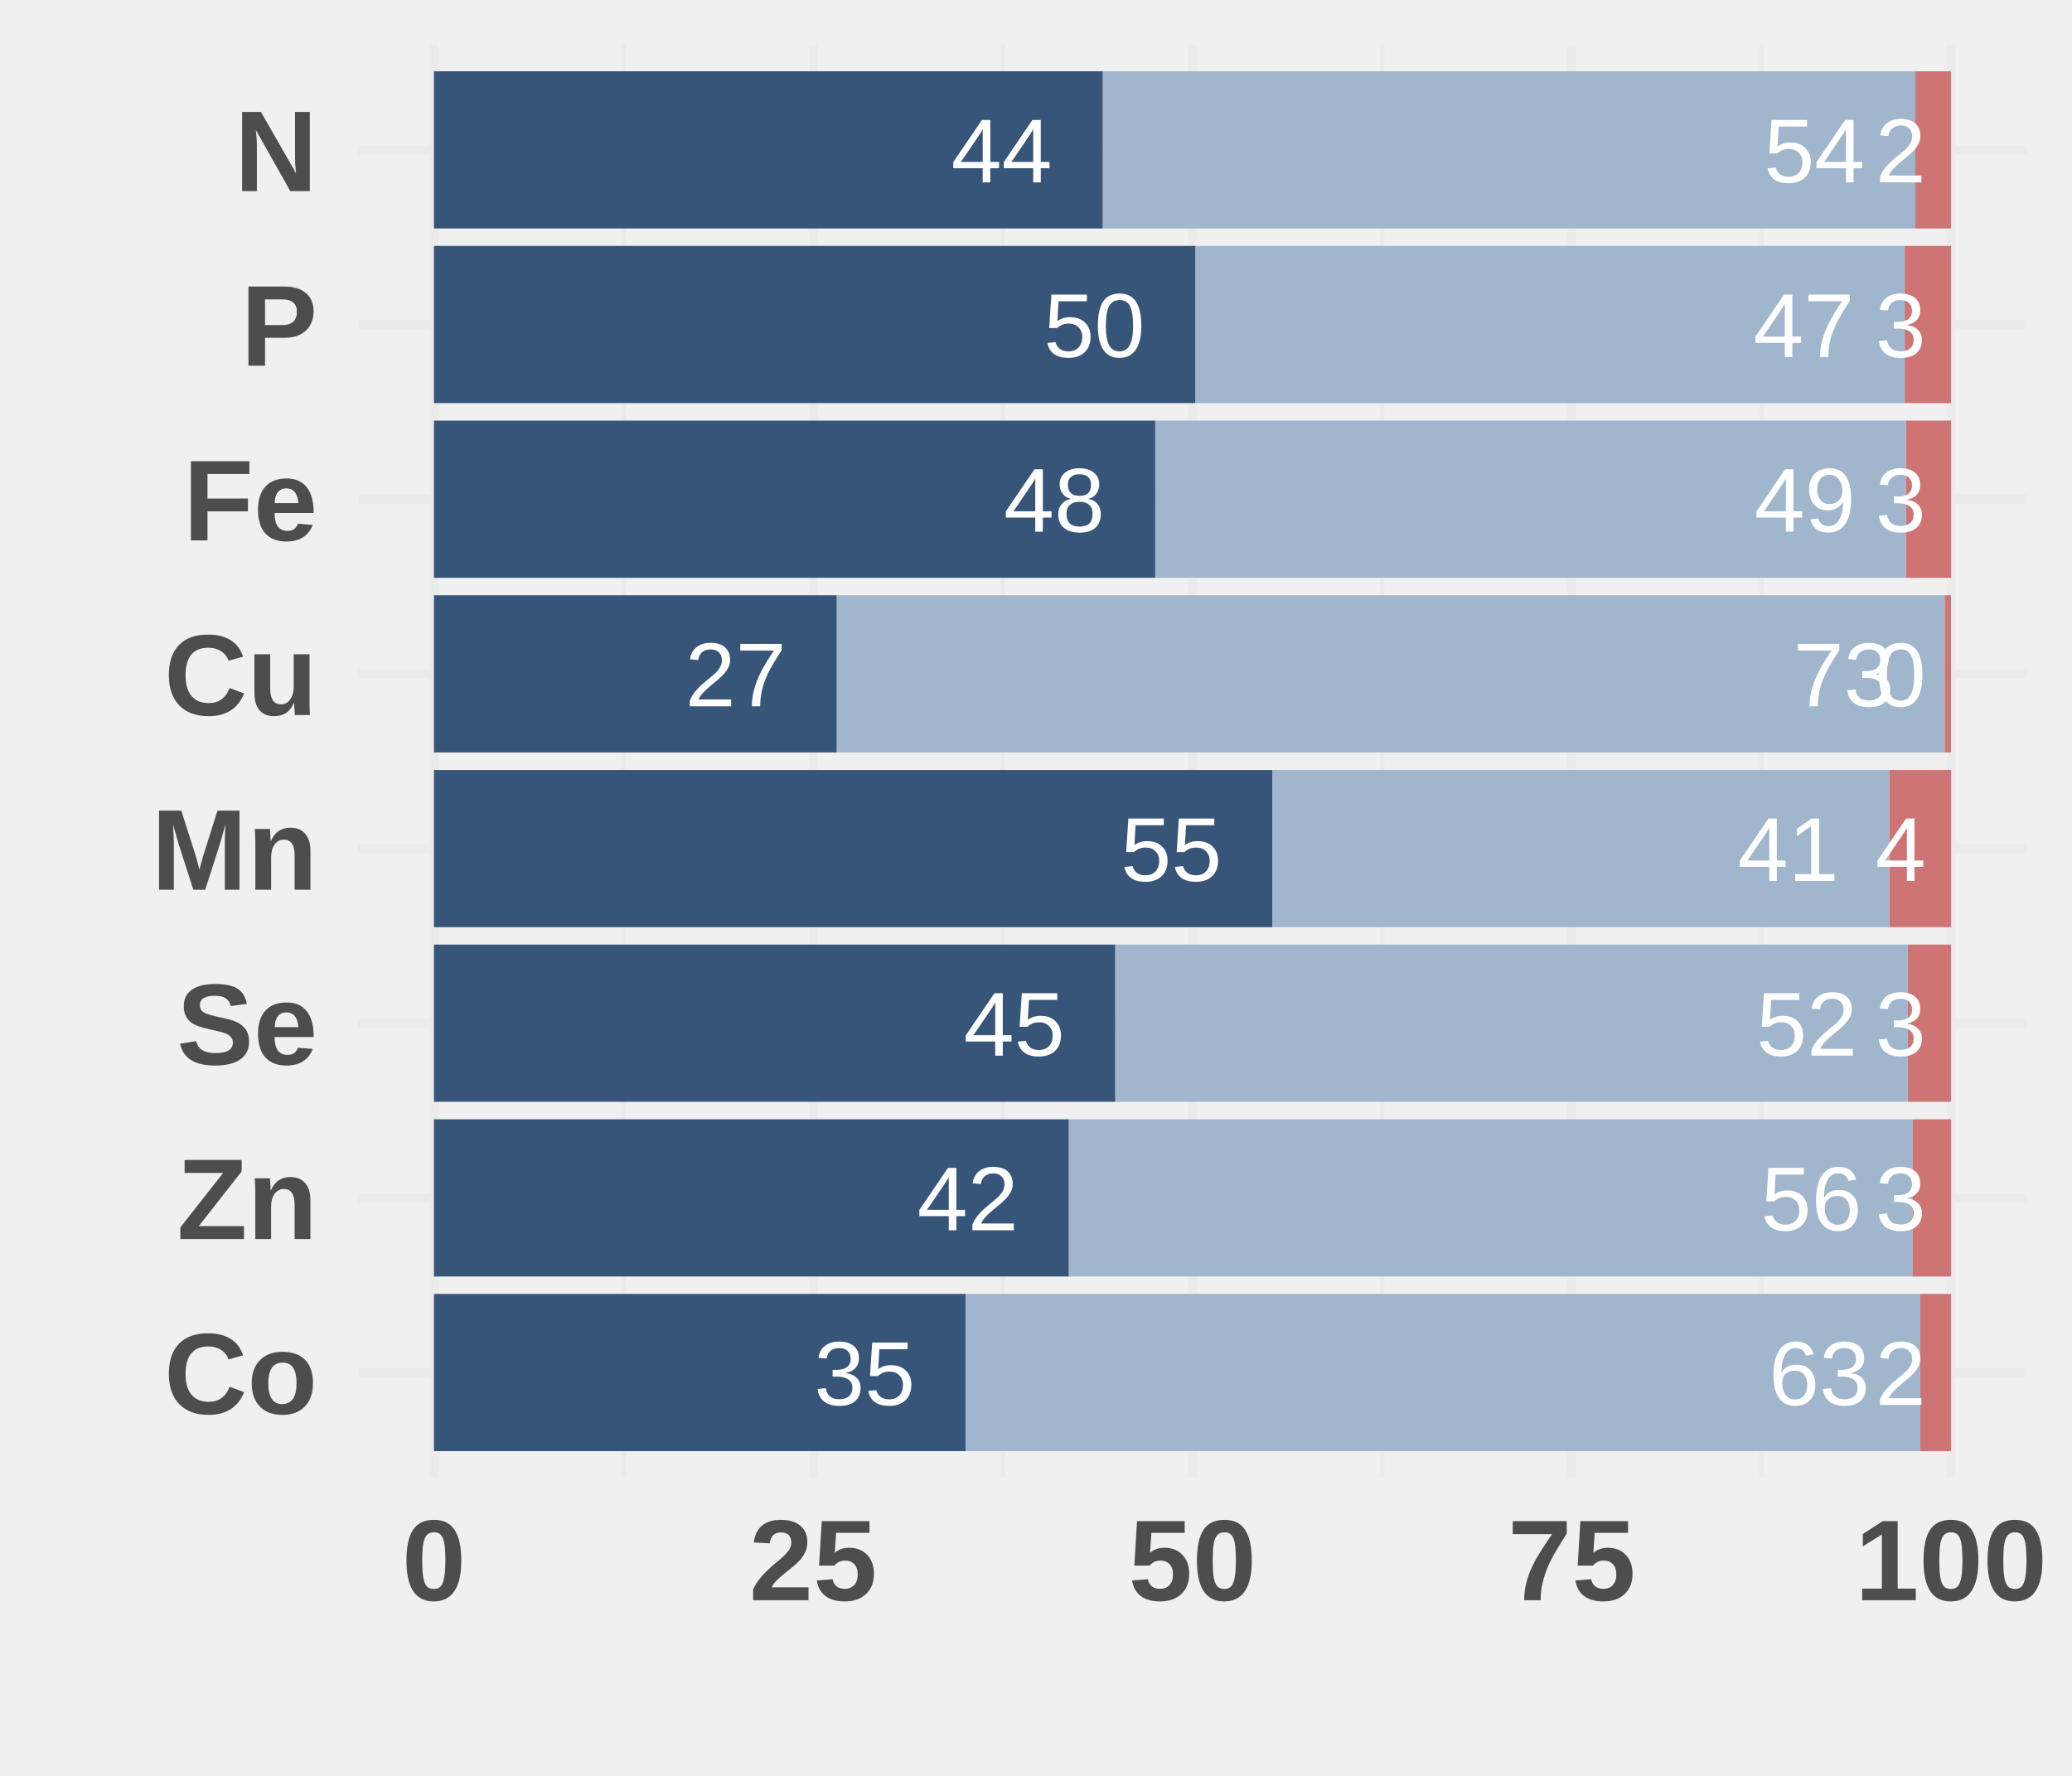
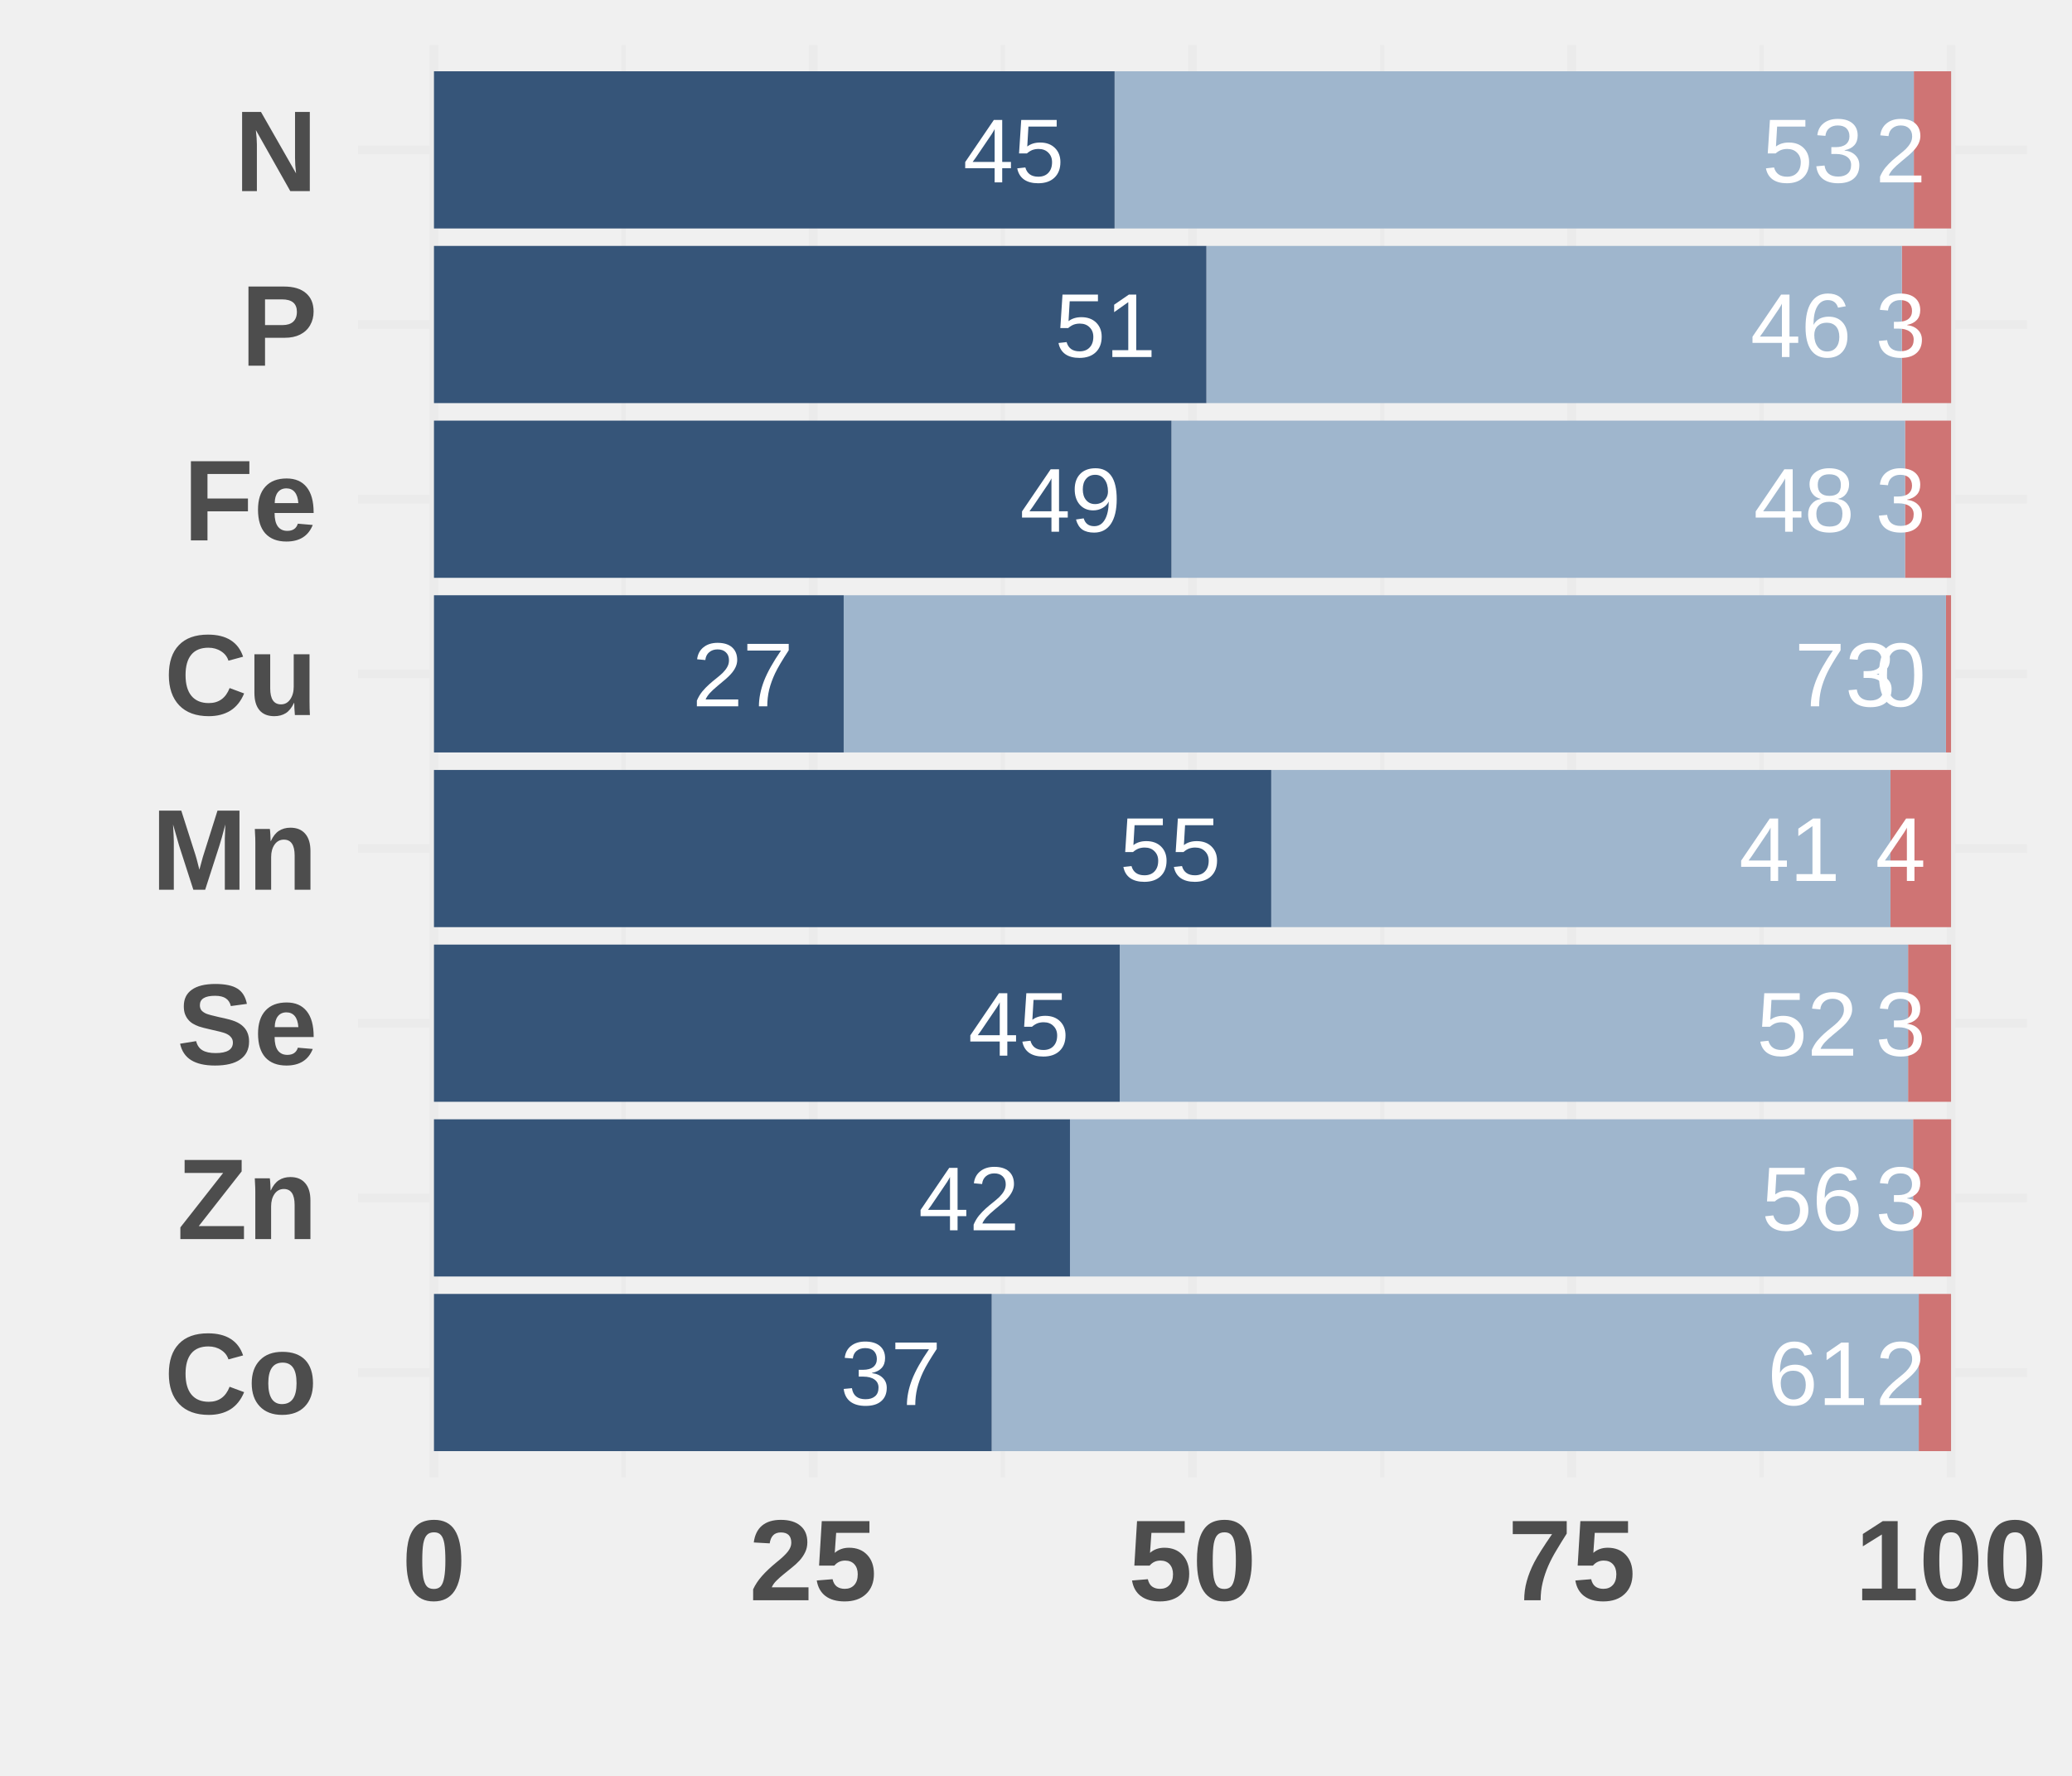
<svg xmlns="http://www.w3.org/2000/svg" class="svglite" width="252.00pt" height="216.00pt" viewBox="0 0 252.00 216.00">
  <defs>
    <style type="text/css">
    .svglite line, .svglite polyline, .svglite polygon, .svglite path, .svglite rect, .svglite circle {
      fill: none;
      stroke: #000000;
      stroke-linecap: round;
      stroke-linejoin: round;
      stroke-miterlimit: 10.00;
    }
    .svglite text {
      white-space: pre;
    }
  </style>
  </defs>
  <rect width="100%" height="100%" style="stroke: none; fill: none;" />
  <defs>
    <clipPath id="cpMC4wMHwyNTIuMDB8MC4wMHwyMTYuMDA=">
      <rect x="0.00" y="0.00" width="252.00" height="216.00" />
    </clipPath>
  </defs>
  <g clip-path="url(#cpMC4wMHwyNTIuMDB8MC4wMHwyMTYuMDA=)">
</g>
  <defs>
    <clipPath id="cpNDMuNTV8MjQ2LjUyfDUuNDh8MTc5LjY5">
      <rect x="43.55" y="5.48" width="202.97" height="174.21" />
    </clipPath>
  </defs>
  <g clip-path="url(#cpNDMuNTV8MjQ2LjUyfDUuNDh8MTc5LjY5)">
    <polyline points="75.84,179.69 75.84,5.48 " style="stroke-width: 0.53; stroke: #EBEBEB; stroke-linecap: butt;" />
    <polyline points="121.97,179.69 121.97,5.48 " style="stroke-width: 0.53; stroke: #EBEBEB; stroke-linecap: butt;" />
    <polyline points="168.10,179.69 168.10,5.48 " style="stroke-width: 0.53; stroke: #EBEBEB; stroke-linecap: butt;" />
    <polyline points="214.23,179.69 214.23,5.48 " style="stroke-width: 0.53; stroke: #EBEBEB; stroke-linecap: butt;" />
    <polyline points="43.55,166.94 246.52,166.94 " style="stroke-width: 1.07; stroke: #EBEBEB; stroke-linecap: butt;" />
    <polyline points="43.55,145.70 246.52,145.70 " style="stroke-width: 1.07; stroke: #EBEBEB; stroke-linecap: butt;" />
    <polyline points="43.55,124.45 246.52,124.45 " style="stroke-width: 1.07; stroke: #EBEBEB; stroke-linecap: butt;" />
    <polyline points="43.55,103.21 246.52,103.21 " style="stroke-width: 1.07; stroke: #EBEBEB; stroke-linecap: butt;" />
    <polyline points="43.55,81.96 246.52,81.96 " style="stroke-width: 1.07; stroke: #EBEBEB; stroke-linecap: butt;" />
    <polyline points="43.55,60.72 246.52,60.72 " style="stroke-width: 1.07; stroke: #EBEBEB; stroke-linecap: butt;" />
    <polyline points="43.55,39.47 246.52,39.47 " style="stroke-width: 1.07; stroke: #EBEBEB; stroke-linecap: butt;" />
    <polyline points="43.55,18.23 246.52,18.23 " style="stroke-width: 1.07; stroke: #EBEBEB; stroke-linecap: butt;" />
    <polyline points="52.78,179.69 52.78,5.48 " style="stroke-width: 1.07; stroke: #EBEBEB; stroke-linecap: butt;" />
    <polyline points="98.90,179.69 98.90,5.48 " style="stroke-width: 1.07; stroke: #EBEBEB; stroke-linecap: butt;" />
    <polyline points="145.03,179.69 145.03,5.48 " style="stroke-width: 1.07; stroke: #EBEBEB; stroke-linecap: butt;" />
    <polyline points="191.16,179.69 191.16,5.48 " style="stroke-width: 1.07; stroke: #EBEBEB; stroke-linecap: butt;" />
    <polyline points="237.29,179.69 237.29,5.48 " style="stroke-width: 1.07; stroke: #EBEBEB; stroke-linecap: butt;" />
-     <rect x="232.95" y="8.67" width="4.34" height="19.12" style="stroke-width: 1.07; stroke: none; stroke-linecap: square; stroke-linejoin: miter; fill: #CF7474;" />
-     <rect x="231.65" y="29.91" width="5.64" height="19.12" style="stroke-width: 1.07; stroke: none; stroke-linecap: square; stroke-linejoin: miter; fill: #CF7474;" />
-     <rect x="231.79" y="51.16" width="5.51" height="19.12" style="stroke-width: 1.07; stroke: none; stroke-linecap: square; stroke-linejoin: miter; fill: #CF7474;" />
-     <rect x="236.51" y="72.40" width="0.78" height="19.12" style="stroke-width: 1.07; stroke: none; stroke-linecap: square; stroke-linejoin: miter; fill: #CF7474;" />
-     <rect x="229.77" y="93.65" width="7.53" height="19.12" style="stroke-width: 1.07; stroke: none; stroke-linecap: square; stroke-linejoin: miter; fill: #CF7474;" />
-     <rect x="232.02" y="114.89" width="5.27" height="19.12" style="stroke-width: 1.07; stroke: none; stroke-linecap: square; stroke-linejoin: miter; fill: #CF7474;" />
-     <rect x="232.58" y="136.14" width="4.72" height="19.12" style="stroke-width: 1.07; stroke: none; stroke-linecap: square; stroke-linejoin: miter; fill: #CF7474;" />
-     <rect x="233.54" y="157.38" width="3.75" height="19.12" style="stroke-width: 1.07; stroke: none; stroke-linecap: square; stroke-linejoin: miter; fill: #CF7474;" />
-     <rect x="134.10" y="8.67" width="98.85" height="19.12" style="stroke-width: 1.07; stroke: none; stroke-linecap: square; stroke-linejoin: miter; fill: #9FB6CD;" />
-     <rect x="145.36" y="29.91" width="86.29" height="19.12" style="stroke-width: 1.07; stroke: none; stroke-linecap: square; stroke-linejoin: miter; fill: #9FB6CD;" />
-     <rect x="140.49" y="51.16" width="91.30" height="19.12" style="stroke-width: 1.07; stroke: none; stroke-linecap: square; stroke-linejoin: miter; fill: #9FB6CD;" />
-     <rect x="101.74" y="72.40" width="134.77" height="19.12" style="stroke-width: 1.07; stroke: none; stroke-linecap: square; stroke-linejoin: miter; fill: #9FB6CD;" />
-     <rect x="154.72" y="93.65" width="75.04" height="19.12" style="stroke-width: 1.07; stroke: none; stroke-linecap: square; stroke-linejoin: miter; fill: #9FB6CD;" />
-     <rect x="135.63" y="114.89" width="96.40" height="19.12" style="stroke-width: 1.07; stroke: none; stroke-linecap: square; stroke-linejoin: miter; fill: #9FB6CD;" />
-     <rect x="129.97" y="136.14" width="102.61" height="19.12" style="stroke-width: 1.07; stroke: none; stroke-linecap: square; stroke-linejoin: miter; fill: #9FB6CD;" />
-     <rect x="117.43" y="157.38" width="116.12" height="19.12" style="stroke-width: 1.07; stroke: none; stroke-linecap: square; stroke-linejoin: miter; fill: #9FB6CD;" />
-     <rect x="52.78" y="8.67" width="81.33" height="19.12" style="stroke-width: 1.07; stroke: none; stroke-linecap: square; stroke-linejoin: miter; fill: #365579;" />
-     <rect x="52.78" y="29.91" width="92.59" height="19.12" style="stroke-width: 1.07; stroke: none; stroke-linecap: square; stroke-linejoin: miter; fill: #365579;" />
-     <rect x="52.78" y="51.16" width="87.72" height="19.12" style="stroke-width: 1.07; stroke: none; stroke-linecap: square; stroke-linejoin: miter; fill: #365579;" />
-     <rect x="52.78" y="72.40" width="48.97" height="19.12" style="stroke-width: 1.07; stroke: none; stroke-linecap: square; stroke-linejoin: miter; fill: #365579;" />
-     <rect x="52.78" y="93.65" width="101.95" height="19.12" style="stroke-width: 1.07; stroke: none; stroke-linecap: square; stroke-linejoin: miter; fill: #365579;" />
-     <rect x="52.78" y="114.89" width="82.85" height="19.12" style="stroke-width: 1.07; stroke: none; stroke-linecap: square; stroke-linejoin: miter; fill: #365579;" />
-     <rect x="52.78" y="136.14" width="77.20" height="19.12" style="stroke-width: 1.07; stroke: none; stroke-linecap: square; stroke-linejoin: miter; fill: #365579;" />
-     <rect x="52.78" y="157.38" width="64.65" height="19.12" style="stroke-width: 1.07; stroke: none; stroke-linecap: square; stroke-linejoin: miter; fill: #365579;" />
+     <rect x="232.76" y="8.67" width="4.54" height="19.12" style="stroke-width: 1.07; stroke: none; stroke-linecap: square; stroke-linejoin: miter; fill: #CF7474;" />
+     <rect x="231.30" y="29.91" width="6.00" height="19.12" style="stroke-width: 1.07; stroke: none; stroke-linecap: square; stroke-linejoin: miter; fill: #CF7474;" />
+     <rect x="231.69" y="51.16" width="5.60" height="19.12" style="stroke-width: 1.07; stroke: none; stroke-linecap: square; stroke-linejoin: miter; fill: #CF7474;" />
+     <rect x="236.67" y="72.40" width="0.62" height="19.12" style="stroke-width: 1.07; stroke: none; stroke-linecap: square; stroke-linejoin: miter; fill: #CF7474;" />
+     <rect x="229.92" y="93.65" width="7.37" height="19.12" style="stroke-width: 1.07; stroke: none; stroke-linecap: square; stroke-linejoin: miter; fill: #CF7474;" />
+     <rect x="232.06" y="114.89" width="5.23" height="19.12" style="stroke-width: 1.07; stroke: none; stroke-linecap: square; stroke-linejoin: miter; fill: #CF7474;" />
+     <rect x="232.67" y="136.14" width="4.63" height="19.12" style="stroke-width: 1.07; stroke: none; stroke-linecap: square; stroke-linejoin: miter; fill: #CF7474;" />
+     <rect x="233.36" y="157.38" width="3.93" height="19.12" style="stroke-width: 1.07; stroke: none; stroke-linecap: square; stroke-linejoin: miter; fill: #CF7474;" />
+     <rect x="135.56" y="8.67" width="97.20" height="19.12" style="stroke-width: 1.07; stroke: none; stroke-linecap: square; stroke-linejoin: miter; fill: #9FB6CD;" />
+     <rect x="146.71" y="29.91" width="84.59" height="19.12" style="stroke-width: 1.07; stroke: none; stroke-linecap: square; stroke-linejoin: miter; fill: #9FB6CD;" />
+     <rect x="142.46" y="51.16" width="89.23" height="19.12" style="stroke-width: 1.07; stroke: none; stroke-linecap: square; stroke-linejoin: miter; fill: #9FB6CD;" />
+     <rect x="102.60" y="72.40" width="134.07" height="19.12" style="stroke-width: 1.07; stroke: none; stroke-linecap: square; stroke-linejoin: miter; fill: #9FB6CD;" />
+     <rect x="154.60" y="93.65" width="75.32" height="19.12" style="stroke-width: 1.07; stroke: none; stroke-linecap: square; stroke-linejoin: miter; fill: #9FB6CD;" />
+     <rect x="136.17" y="114.89" width="95.89" height="19.12" style="stroke-width: 1.07; stroke: none; stroke-linecap: square; stroke-linejoin: miter; fill: #9FB6CD;" />
+     <rect x="130.12" y="136.14" width="102.55" height="19.12" style="stroke-width: 1.07; stroke: none; stroke-linecap: square; stroke-linejoin: miter; fill: #9FB6CD;" />
+     <rect x="120.60" y="157.38" width="112.76" height="19.12" style="stroke-width: 1.07; stroke: none; stroke-linecap: square; stroke-linejoin: miter; fill: #9FB6CD;" />
+     <rect x="52.78" y="8.67" width="82.78" height="19.12" style="stroke-width: 1.07; stroke: none; stroke-linecap: square; stroke-linejoin: miter; fill: #365579;" />
+     <rect x="52.78" y="29.91" width="93.94" height="19.12" style="stroke-width: 1.07; stroke: none; stroke-linecap: square; stroke-linejoin: miter; fill: #365579;" />
+     <rect x="52.78" y="51.16" width="89.69" height="19.12" style="stroke-width: 1.07; stroke: none; stroke-linecap: square; stroke-linejoin: miter; fill: #365579;" />
+     <rect x="52.78" y="72.40" width="49.83" height="19.12" style="stroke-width: 1.07; stroke: none; stroke-linecap: square; stroke-linejoin: miter; fill: #365579;" />
+     <rect x="52.78" y="93.65" width="101.83" height="19.12" style="stroke-width: 1.07; stroke: none; stroke-linecap: square; stroke-linejoin: miter; fill: #365579;" />
+     <rect x="52.78" y="114.89" width="83.40" height="19.12" style="stroke-width: 1.07; stroke: none; stroke-linecap: square; stroke-linejoin: miter; fill: #365579;" />
+     <rect x="52.78" y="136.14" width="77.35" height="19.12" style="stroke-width: 1.07; stroke: none; stroke-linecap: square; stroke-linejoin: miter; fill: #365579;" />
+     <rect x="52.78" y="157.38" width="67.83" height="19.12" style="stroke-width: 1.07; stroke: none; stroke-linecap: square; stroke-linejoin: miter; fill: #365579;" />
    <text x="234.23" y="22.18" text-anchor="end" style="font-size: 11.04px;fill: #FFFFFF; font-family: &quot;Arial&quot;;" textLength="6.13px" lengthAdjust="spacingAndGlyphs">2</text>
    <text x="234.23" y="43.42" text-anchor="end" style="font-size: 11.04px;fill: #FFFFFF; font-family: &quot;Arial&quot;;" textLength="6.13px" lengthAdjust="spacingAndGlyphs">3</text>
    <text x="234.23" y="64.67" text-anchor="end" style="font-size: 11.04px;fill: #FFFFFF; font-family: &quot;Arial&quot;;" textLength="6.13px" lengthAdjust="spacingAndGlyphs">3</text>
    <text x="234.23" y="85.91" text-anchor="end" style="font-size: 11.04px;fill: #FFFFFF; font-family: &quot;Arial&quot;;" textLength="6.13px" lengthAdjust="spacingAndGlyphs">0</text>
    <text x="234.23" y="107.15" text-anchor="end" style="font-size: 11.04px;fill: #FFFFFF; font-family: &quot;Arial&quot;;" textLength="6.13px" lengthAdjust="spacingAndGlyphs">4</text>
    <text x="234.23" y="128.40" text-anchor="end" style="font-size: 11.04px;fill: #FFFFFF; font-family: &quot;Arial&quot;;" textLength="6.13px" lengthAdjust="spacingAndGlyphs">3</text>
    <text x="234.23" y="149.64" text-anchor="end" style="font-size: 11.04px;fill: #FFFFFF; font-family: &quot;Arial&quot;;" textLength="6.13px" lengthAdjust="spacingAndGlyphs">3</text>
    <text x="234.23" y="170.89" text-anchor="end" style="font-size: 11.04px;fill: #FFFFFF; font-family: &quot;Arial&quot;;" textLength="6.13px" lengthAdjust="spacingAndGlyphs">2</text>
-     <text x="226.82" y="22.18" text-anchor="end" style="font-size: 11.04px;fill: #FFFFFF; font-family: &quot;Arial&quot;;" textLength="12.27px" lengthAdjust="spacingAndGlyphs">54</text>
-     <text x="225.52" y="43.42" text-anchor="end" style="font-size: 11.04px;fill: #FFFFFF; font-family: &quot;Arial&quot;;" textLength="12.27px" lengthAdjust="spacingAndGlyphs">47</text>
-     <text x="225.65" y="64.67" text-anchor="end" style="font-size: 11.04px;fill: #FFFFFF; font-family: &quot;Arial&quot;;" textLength="12.27px" lengthAdjust="spacingAndGlyphs">49</text>
-     <text x="230.38" y="85.91" text-anchor="end" style="font-size: 11.04px;fill: #FFFFFF; font-family: &quot;Arial&quot;;" textLength="12.27px" lengthAdjust="spacingAndGlyphs">73</text>
-     <text x="223.63" y="107.15" text-anchor="end" style="font-size: 11.04px;fill: #FFFFFF; font-family: &quot;Arial&quot;;" textLength="12.27px" lengthAdjust="spacingAndGlyphs">41</text>
-     <text x="225.89" y="128.40" text-anchor="end" style="font-size: 11.04px;fill: #FFFFFF; font-family: &quot;Arial&quot;;" textLength="12.27px" lengthAdjust="spacingAndGlyphs">52</text>
-     <text x="226.44" y="149.64" text-anchor="end" style="font-size: 11.04px;fill: #FFFFFF; font-family: &quot;Arial&quot;;" textLength="12.27px" lengthAdjust="spacingAndGlyphs">56</text>
-     <text x="227.41" y="170.89" text-anchor="end" style="font-size: 11.04px;fill: #FFFFFF; font-family: &quot;Arial&quot;;" textLength="12.27px" lengthAdjust="spacingAndGlyphs">63</text>
-     <text x="127.97" y="22.18" text-anchor="end" style="font-size: 11.04px;fill: #FFFFFF; font-family: &quot;Arial&quot;;" textLength="12.27px" lengthAdjust="spacingAndGlyphs">44</text>
-     <text x="139.23" y="43.42" text-anchor="end" style="font-size: 11.04px;fill: #FFFFFF; font-family: &quot;Arial&quot;;" textLength="12.27px" lengthAdjust="spacingAndGlyphs">50</text>
-     <text x="134.36" y="64.67" text-anchor="end" style="font-size: 11.04px;fill: #FFFFFF; font-family: &quot;Arial&quot;;" textLength="12.27px" lengthAdjust="spacingAndGlyphs">48</text>
-     <text x="95.61" y="85.91" text-anchor="end" style="font-size: 11.04px;fill: #FFFFFF; font-family: &quot;Arial&quot;;" textLength="12.27px" lengthAdjust="spacingAndGlyphs">27</text>
-     <text x="148.59" y="107.15" text-anchor="end" style="font-size: 11.04px;fill: #FFFFFF; font-family: &quot;Arial&quot;;" textLength="12.27px" lengthAdjust="spacingAndGlyphs">55</text>
-     <text x="129.49" y="128.40" text-anchor="end" style="font-size: 11.04px;fill: #FFFFFF; font-family: &quot;Arial&quot;;" textLength="12.27px" lengthAdjust="spacingAndGlyphs">45</text>
-     <text x="123.84" y="149.64" text-anchor="end" style="font-size: 11.04px;fill: #FFFFFF; font-family: &quot;Arial&quot;;" textLength="12.27px" lengthAdjust="spacingAndGlyphs">42</text>
-     <text x="111.29" y="170.89" text-anchor="end" style="font-size: 11.04px;fill: #FFFFFF; font-family: &quot;Arial&quot;;" textLength="12.27px" lengthAdjust="spacingAndGlyphs">35</text>
+     <text x="226.62" y="22.18" text-anchor="end" style="font-size: 11.04px;fill: #FFFFFF; font-family: &quot;Arial&quot;;" textLength="12.27px" lengthAdjust="spacingAndGlyphs">53</text>
+     <text x="225.17" y="43.42" text-anchor="end" style="font-size: 11.04px;fill: #FFFFFF; font-family: &quot;Arial&quot;;" textLength="12.27px" lengthAdjust="spacingAndGlyphs">46</text>
+     <text x="225.56" y="64.67" text-anchor="end" style="font-size: 11.04px;fill: #FFFFFF; font-family: &quot;Arial&quot;;" textLength="12.27px" lengthAdjust="spacingAndGlyphs">48</text>
+     <text x="230.54" y="85.91" text-anchor="end" style="font-size: 11.04px;fill: #FFFFFF; font-family: &quot;Arial&quot;;" textLength="12.27px" lengthAdjust="spacingAndGlyphs">73</text>
+     <text x="223.79" y="107.15" text-anchor="end" style="font-size: 11.04px;fill: #FFFFFF; font-family: &quot;Arial&quot;;" textLength="12.27px" lengthAdjust="spacingAndGlyphs">41</text>
+     <text x="225.93" y="128.40" text-anchor="end" style="font-size: 11.04px;fill: #FFFFFF; font-family: &quot;Arial&quot;;" textLength="12.27px" lengthAdjust="spacingAndGlyphs">52</text>
+     <text x="226.53" y="149.64" text-anchor="end" style="font-size: 11.04px;fill: #FFFFFF; font-family: &quot;Arial&quot;;" textLength="12.27px" lengthAdjust="spacingAndGlyphs">56</text>
+     <text x="227.23" y="170.89" text-anchor="end" style="font-size: 11.04px;fill: #FFFFFF; font-family: &quot;Arial&quot;;" textLength="12.27px" lengthAdjust="spacingAndGlyphs">61</text>
+     <text x="129.42" y="22.18" text-anchor="end" style="font-size: 11.04px;fill: #FFFFFF; font-family: &quot;Arial&quot;;" textLength="12.27px" lengthAdjust="spacingAndGlyphs">45</text>
+     <text x="140.58" y="43.42" text-anchor="end" style="font-size: 11.04px;fill: #FFFFFF; font-family: &quot;Arial&quot;;" textLength="12.27px" lengthAdjust="spacingAndGlyphs">51</text>
+     <text x="136.33" y="64.67" text-anchor="end" style="font-size: 11.04px;fill: #FFFFFF; font-family: &quot;Arial&quot;;" textLength="12.27px" lengthAdjust="spacingAndGlyphs">49</text>
+     <text x="96.47" y="85.91" text-anchor="end" style="font-size: 11.04px;fill: #FFFFFF; font-family: &quot;Arial&quot;;" textLength="12.27px" lengthAdjust="spacingAndGlyphs">27</text>
+     <text x="148.47" y="107.15" text-anchor="end" style="font-size: 11.04px;fill: #FFFFFF; font-family: &quot;Arial&quot;;" textLength="12.27px" lengthAdjust="spacingAndGlyphs">55</text>
+     <text x="130.04" y="128.40" text-anchor="end" style="font-size: 11.04px;fill: #FFFFFF; font-family: &quot;Arial&quot;;" textLength="12.27px" lengthAdjust="spacingAndGlyphs">45</text>
+     <text x="123.99" y="149.64" text-anchor="end" style="font-size: 11.04px;fill: #FFFFFF; font-family: &quot;Arial&quot;;" textLength="12.27px" lengthAdjust="spacingAndGlyphs">42</text>
+     <text x="114.47" y="170.89" text-anchor="end" style="font-size: 11.04px;fill: #FFFFFF; font-family: &quot;Arial&quot;;" textLength="12.27px" lengthAdjust="spacingAndGlyphs">37</text>
  </g>
  <g clip-path="url(#cpMC4wMHwyNTIuMDB8MC4wMHwyMTYuMDA=)">
    <text x="38.62" y="171.95" text-anchor="end" style="font-size: 14.00px; font-weight: bold;fill: #4D4D4D; font-family: &quot;Arial&quot;;" textLength="18.66px" lengthAdjust="spacingAndGlyphs">Co</text>
    <text x="38.62" y="150.71" text-anchor="end" style="font-size: 14.00px; font-weight: bold;fill: #4D4D4D; font-family: &quot;Arial&quot;;" textLength="17.09px" lengthAdjust="spacingAndGlyphs">Zn</text>
    <text x="38.62" y="129.46" text-anchor="end" style="font-size: 14.00px; font-weight: bold;fill: #4D4D4D; font-family: &quot;Arial&quot;;" textLength="17.12px" lengthAdjust="spacingAndGlyphs">Se</text>
    <text x="38.62" y="108.22" text-anchor="end" style="font-size: 14.00px; font-weight: bold;fill: #4D4D4D; font-family: &quot;Arial&quot;;" textLength="20.20px" lengthAdjust="spacingAndGlyphs">Mn</text>
    <text x="38.62" y="86.97" text-anchor="end" style="font-size: 14.00px; font-weight: bold;fill: #4D4D4D; font-family: &quot;Arial&quot;;" textLength="18.66px" lengthAdjust="spacingAndGlyphs">Cu</text>
    <text x="38.62" y="65.73" text-anchor="end" style="font-size: 14.00px; font-weight: bold;fill: #4D4D4D; font-family: &quot;Arial&quot;;" textLength="16.33px" lengthAdjust="spacingAndGlyphs">Fe</text>
    <text x="38.62" y="44.48" text-anchor="end" style="font-size: 14.00px; font-weight: bold;fill: #4D4D4D; font-family: &quot;Arial&quot;;" textLength="9.34px" lengthAdjust="spacingAndGlyphs">P</text>
    <text x="38.62" y="23.24" text-anchor="end" style="font-size: 14.00px; font-weight: bold;fill: #4D4D4D; font-family: &quot;Arial&quot;;" textLength="10.11px" lengthAdjust="spacingAndGlyphs">N</text>
    <text x="52.78" y="194.64" text-anchor="middle" style="font-size: 14.00px; font-weight: bold;fill: #4D4D4D; font-family: &quot;Arial&quot;;" textLength="7.78px" lengthAdjust="spacingAndGlyphs">0</text>
    <text x="98.90" y="194.64" text-anchor="middle" style="font-size: 14.00px; font-weight: bold;fill: #4D4D4D; font-family: &quot;Arial&quot;;" textLength="15.57px" lengthAdjust="spacingAndGlyphs">25</text>
    <text x="145.03" y="194.64" text-anchor="middle" style="font-size: 14.00px; font-weight: bold;fill: #4D4D4D; font-family: &quot;Arial&quot;;" textLength="15.57px" lengthAdjust="spacingAndGlyphs">50</text>
    <text x="191.16" y="194.64" text-anchor="middle" style="font-size: 14.00px; font-weight: bold;fill: #4D4D4D; font-family: &quot;Arial&quot;;" textLength="15.57px" lengthAdjust="spacingAndGlyphs">75</text>
    <text x="237.29" y="194.64" text-anchor="middle" style="font-size: 14.00px; font-weight: bold;fill: #4D4D4D; font-family: &quot;Arial&quot;;" textLength="23.35px" lengthAdjust="spacingAndGlyphs">100</text>
  </g>
</svg>
